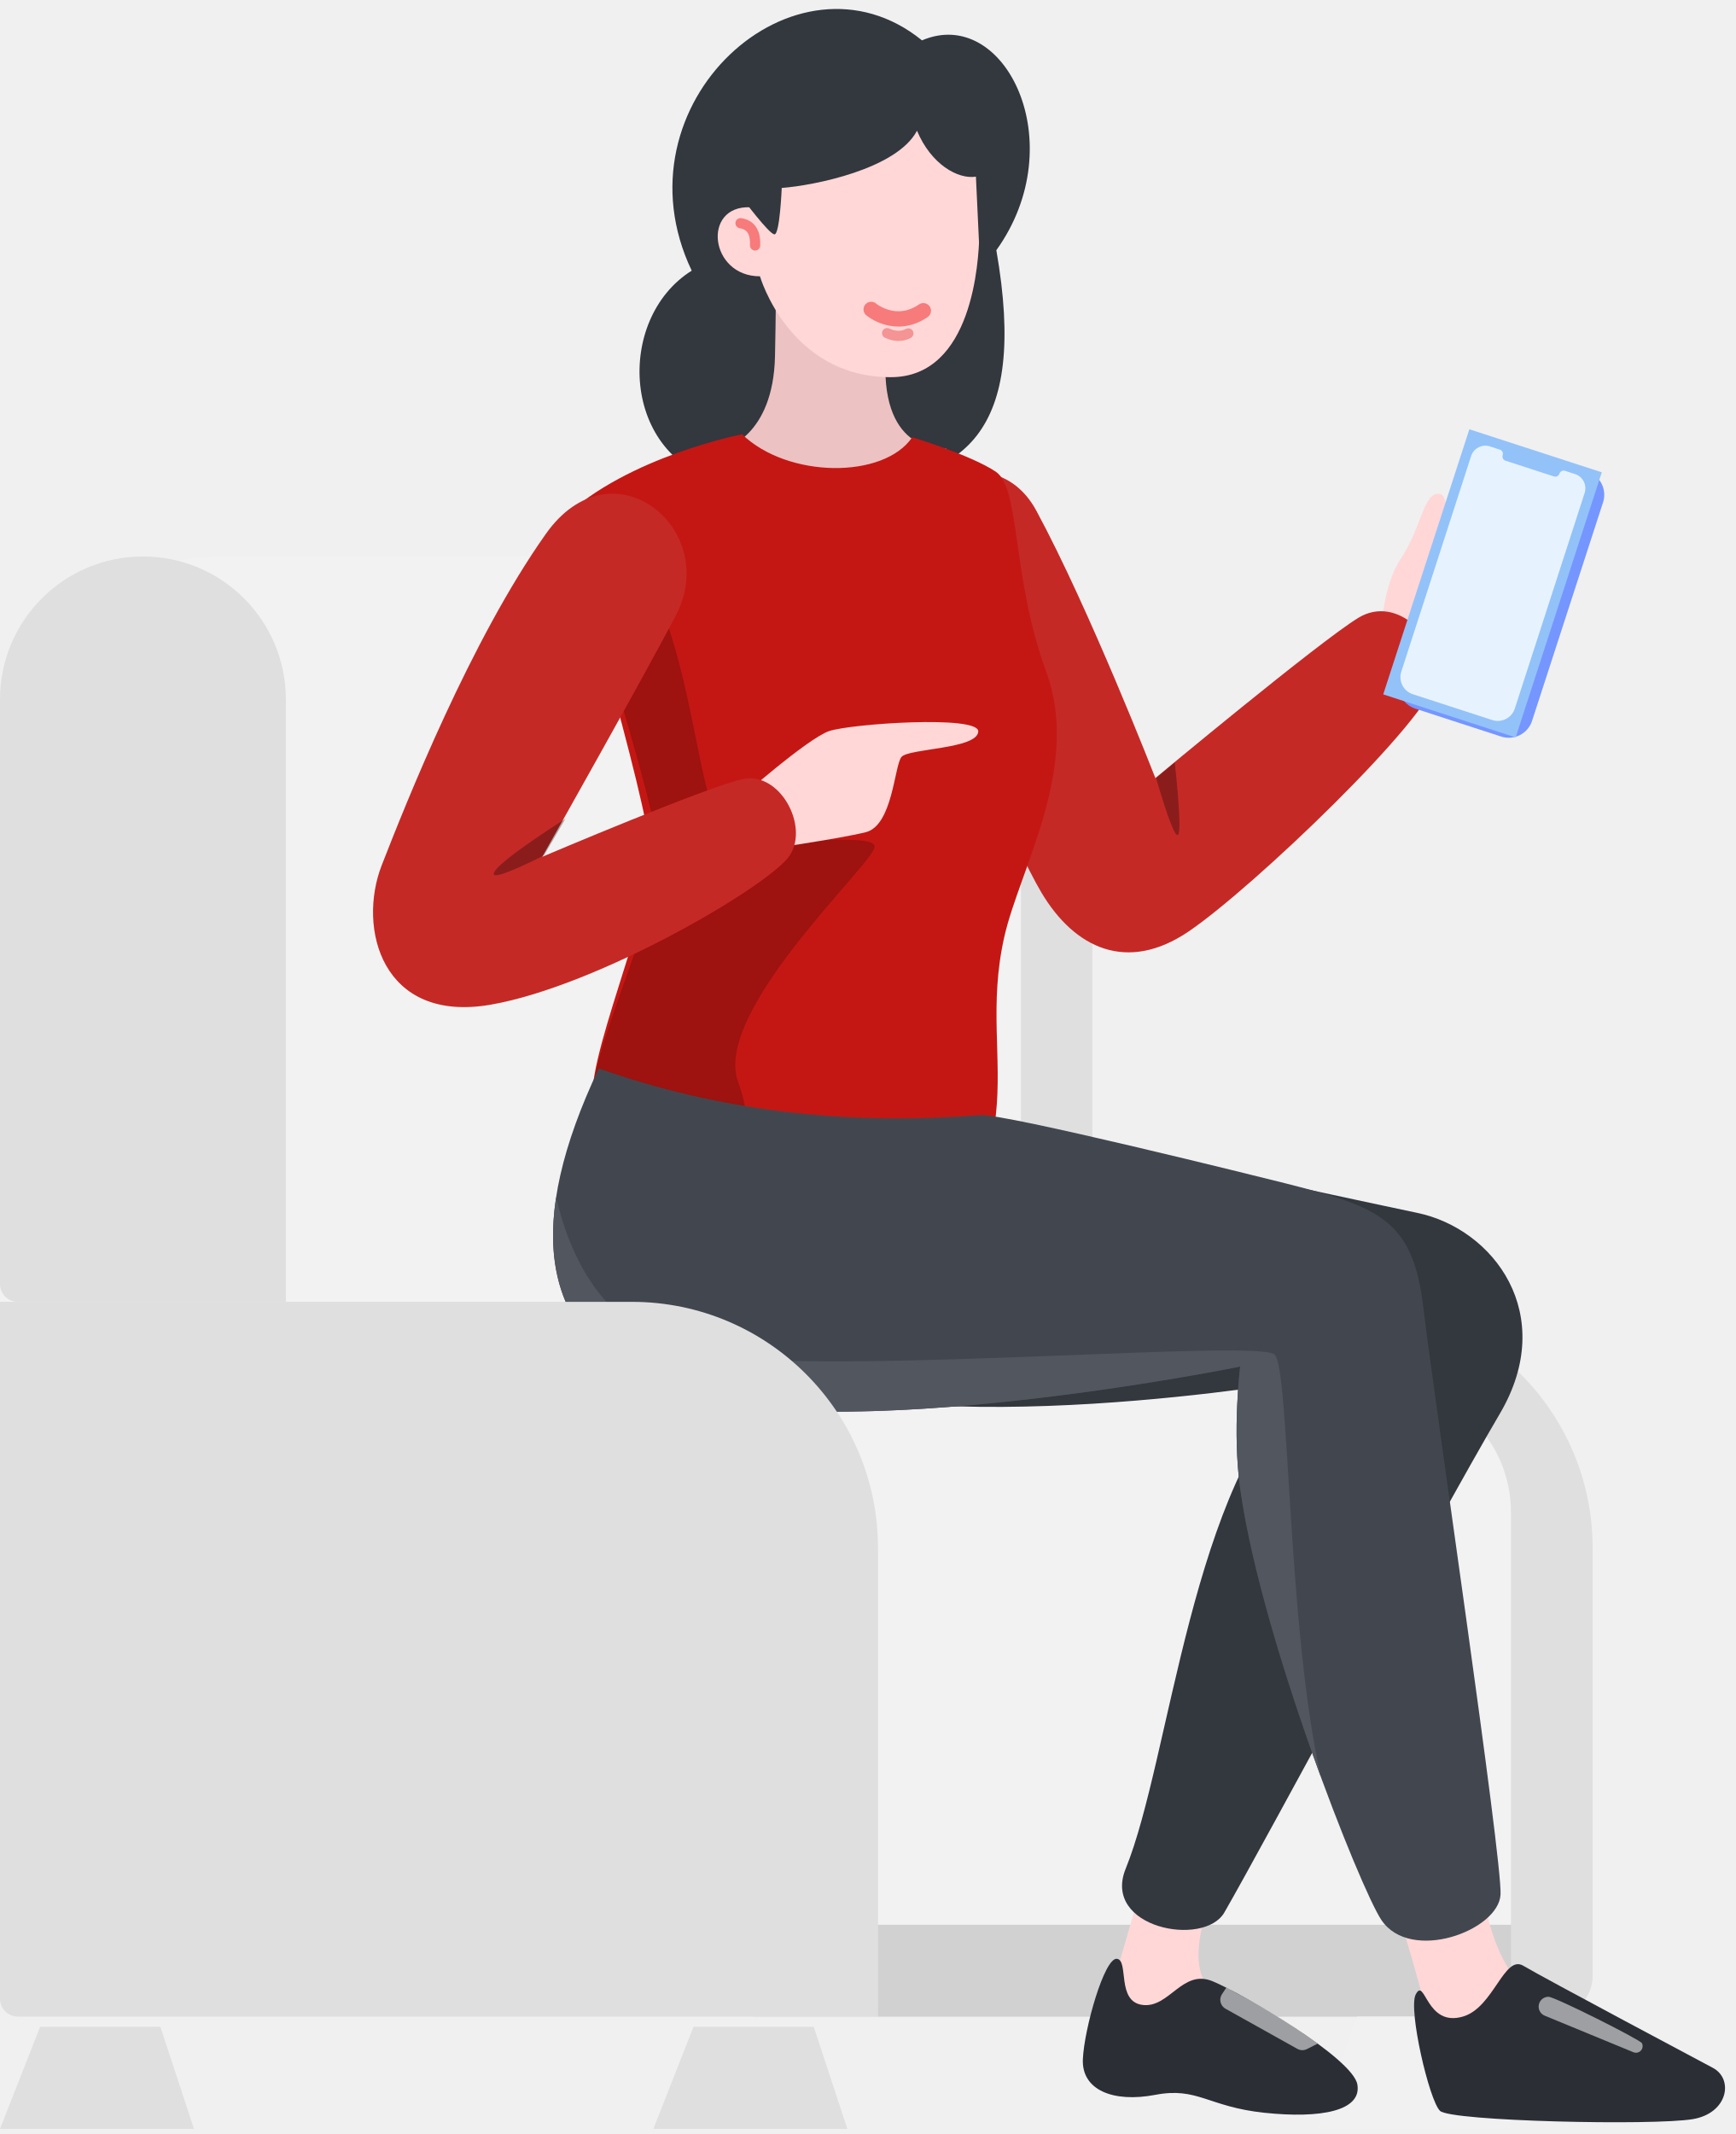
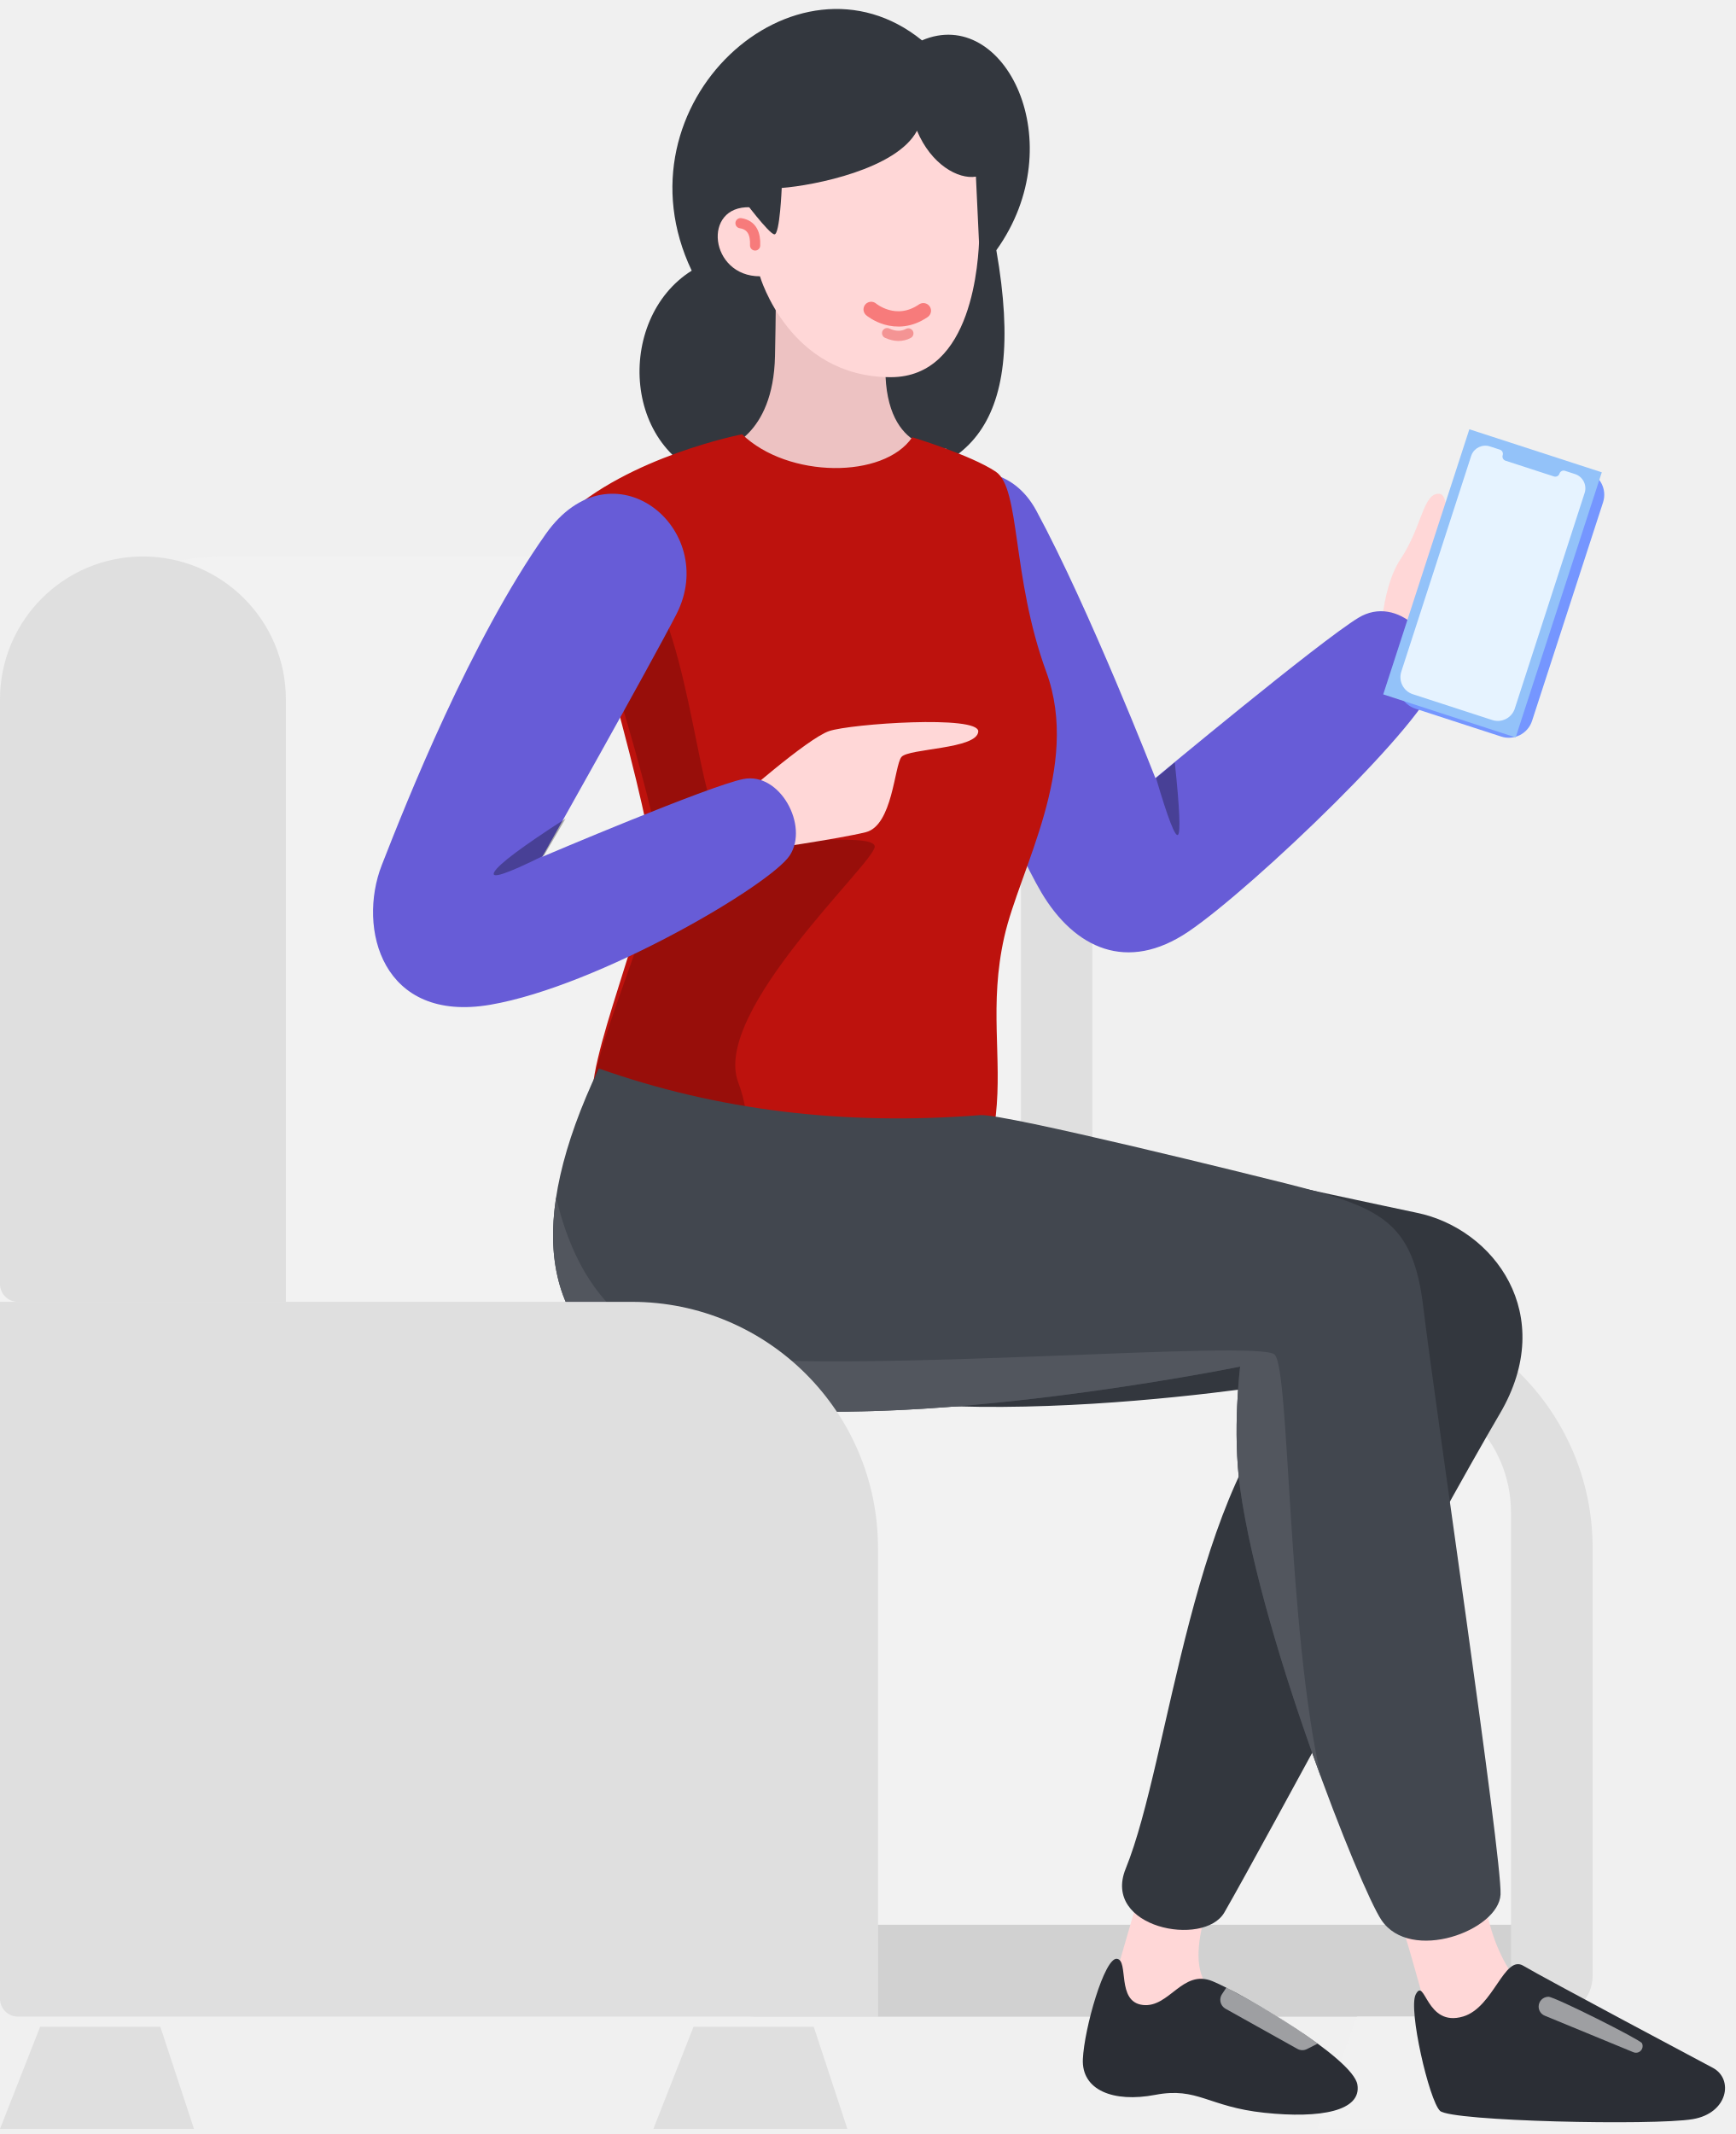
<svg xmlns="http://www.w3.org/2000/svg" width="170px" height="209px" viewBox="0 0 170 209" version="1.1">
  <g id="📝-Pages-New" stroke="none" stroke-width="1" fill="none" fill-rule="evenodd">
    <g id="FAQ" transform="translate(-336, -817)">
      <g id="Illustration" transform="translate(421, 921.5) scale(-1, 1) translate(-421, -921.5) translate(336, 817)">
        <path d="M38.111,127.5 L100,127.5 L100,127.5 L100,193.5 C100,195.709 98.209,197.5 96,197.5 L18,197.5 C15.791,197.5 14,195.709 14,193.5 L14,151.611 C14,138.295 24.795,127.5 38.111,127.5 Z" id="Rectangle" fill="#DFDFDF" />
        <polygon id="Rectangle" fill="#D1D1D1" points="22 188.5 84 188.5 84 197.5 22 197.5" />
        <polygon id="Path" fill="#DFDFDF" points="102.07 198.5 106 208.5 87 208.5 90.293 198.5" />
        <polygon id="Path" fill="#F1F1F1" points="37.07 197.5 41 208.5 22 208.5 25.293 197.5" />
        <polygon id="Path" fill="#DFDFDF" points="166.07 198.5 170 208.5 151 208.5 154.293 198.5" />
        <path d="M86.58,54.796 L100,54.5 L100,54.5 L100,134.5 L63,134.5 L63,78.901 C63,65.792 73.474,55.084 86.58,54.796 Z" id="Rectangle" fill="#DFDFDF" />
        <path d="M94.111,54.5 L148.16,54.5 C160.222,54.5 170,64.278 170,76.34 L170,133.753 C170,134.718 169.218,135.5 168.253,135.5 L70,135.5 L70,135.5 L70,78.611 C70,65.295 80.795,54.5 94.111,54.5 Z" id="Rectangle" fill="#F2F2F2" />
        <path d="M156,54.5 C163.732,54.5 170,60.768 170,68.5 L170,125.753 C170,126.718 169.218,127.5 168.253,127.5 L142,127.5 L142,127.5 L142,68.5 C142,60.768 148.268,54.5 156,54.5 Z" id="Rectangle" fill="#DFDFDF" />
        <path d="M34.6,135.5 L96,135.5 L96,135.5 L96,188.5 L22,188.5 L22,148.1 C22,141.141 27.641,135.5 34.6,135.5 Z" id="Rectangle" fill="#F2F2F2" />
        <g id="Wom1.4" transform="translate(67, 104.5) scale(-1, 1) translate(-67, -104.5) translate(0, 0.5)">
          <g id="Head" transform="translate(26.64127, 0.378756)">
            <path d="M8.147,46.319 C-1.785,44.004 -2.439,30.361 5.112,25.629 C-2.676,9.292 15.333,-6.928 27.669,3.075 C35.756,-0.389 42.476,13.129 34.951,23.628 C38.106,41.654 31.685,46.314 20.109,46.512 L8.147,46.319 Z" id="Path" fill="#33373E" />
            <path d="M8.271,43.06 C8.271,43.06 13.102,41.925 13.27,34.003 C13.437,26.08 13.32,23.376 13.32,23.376 L23.962,23.184 C23.962,23.184 24.078,32.013 24.08,35.207 C24.084,43.785 30.057,43.06 30.057,43.06 C30.057,43.06 28.815,50.016 19.172,50.558 C11.642,50.983 8.271,43.06 8.271,43.06 Z" id="Path" fill="#EDC2C2" />
            <path d="M10.839,19.42 C6.091,19.236 6.866,26.191 11.797,26.182 C11.797,26.182 14.662,36.062 24.607,36.062 C32.684,36.062 33.209,24.546 33.282,22.249 C33.361,19.8 33.371,11.753 33.371,11.753 L10.654,11.742 L10.839,19.42 Z" id="Path" fill="#FFD7D7" />
            <path d="M22.866,28.633 C22.866,28.633 24.498,31.274 27.688,30.334" id="Path" stroke="#F77B7B" stroke-width="1.5" stroke-linecap="round" transform="translate(25.27694, 29.58442) rotate(-18) translate(-25.27694, -29.58442) " />
            <path d="M24.249,31.785 C24.998,32.099 25.708,32.099 26.329,31.738" id="Path" stroke="#F49494" stroke-linecap="round" transform="translate(25.28918, 31.87678) rotate(2) translate(-25.28918, -31.87678) " />
            <path d="M11.057,23.277 C11.356,22.201 11.224,21.261 10.156,20.832" id="Path-8" stroke="#F77B7B" stroke-linecap="round" transform="translate(10.6761, 22.05471) rotate(-13) translate(-10.6761, -22.05471) " />
            <path d="M10.088,18.56 C10.088,18.56 12.69,22.055 13.217,22.073 C13.744,22.092 13.929,17.529 13.929,17.529 C17.121,17.285 25.199,15.675 27.18,11.924 C28.564,15.234 31.212,16.703 32.951,16.421 L33.281,23.452 L34.093,9.317 L9.451,9.317 L10.088,18.56 Z" id="Path" fill="#33373E" />
          </g>
          <g id="LLeg" transform="translate(30.04037, 107.25)">
            <path d="M53.497,75.9 C53.497,75.9 49.238,84.508 52.729,87.221 C56.226,89.934 65.463,95.019 65.463,95.019 L40.992,93.48 L46.431,74.705 L53.497,75.9 Z" id="Path" fill="#FFD7D7" />
            <path d="M43.359,84.092 C44.567,84.233 43.277,88.302 45.892,88.612 C48.501,88.921 49.769,85.066 52.731,86.288 C55.692,87.51 66.492,93.828 66.917,96.411 C67.347,98.994 63.324,99.754 57.805,99.17 C52.287,98.587 51.27,96.623 47.128,97.414 C42.99,98.205 39.891,96.944 40.027,93.919 C40.164,90.894 42.151,83.951 43.359,84.092 Z" id="Path" fill="#2B2E35" />
            <path d="M54.081,86.915 L53.655,87.554 C53.349,88.014 53.473,88.635 53.933,88.941 C53.954,88.956 53.977,88.969 54,88.982 L61.038,92.913 C61.329,93.075 61.681,93.082 61.978,92.931 L63.023,92.401 L63.023,92.401 C61.243,91.111 59.788,90.141 58.18,89.189 C56.945,88.459 55.578,87.706 54.081,86.915 Z" id="Path-14" fill-opacity="0.541" fill="#FFFFFF" />
            <path d="M16.635,0.026 C24.043,0.357 65.276,9.483 72.767,11.034 C80.258,12.584 86.591,20.974 80.879,30.689 C74.463,41.595 57.909,72.567 53.889,79.549 C51.9,83.005 41.864,81.067 44.221,75.267 C48.616,64.455 50.657,37.292 61.861,27.388 C61.861,27.388 24.181,33.951 7.905,26.434 C-3.924,20.969 -1.248,-0.775 16.635,0.026 Z" id="Path" fill="#33373E" />
          </g>
          <g id="LArm" transform="translate(52.38391, 45.76)">
            <path d="M46.782,17.675 C46.782,17.675 46.699,11.643 48.807,8.49 C50.916,5.338 50.999,1.989 52.595,2.099 C54.191,2.208 52.611,9.992 52.611,9.992 C52.611,9.992 54.636,9.218 56.09,8.239 C57.545,7.26 61.955,2.432 62.986,3.288 C64.734,4.745 61.919,12.967 60.386,14.61 C58.848,16.255 50.445,21.661 50.445,21.661 L46.782,17.675 Z" id="Path" fill="#FFD7D7" />
-             <path d="M1.256,14.061 C4.702,22.06 11.012,36.754 13.613,41.138 C16.873,46.628 22.014,49.047 28.033,44.973 C34.357,40.693 51.771,23.999 52.282,20.217 C52.788,16.435 48.526,11.898 44.669,14.247 C40.812,16.596 24.787,29.942 24.787,29.942 C24.787,29.942 18.32,13.351 13.117,3.74 C8.611,-4.575 -3.99,1.9 1.256,14.061 Z" id="Path" fill="#c52926" />
+             <path d="M1.256,14.061 C4.702,22.06 11.012,36.754 13.613,41.138 C16.873,46.628 22.014,49.047 28.033,44.973 C34.357,40.693 51.771,23.999 52.282,20.217 C52.788,16.435 48.526,11.898 44.669,14.247 C40.812,16.596 24.787,29.942 24.787,29.942 C24.787,29.942 18.32,13.351 13.117,3.74 C8.611,-4.575 -3.99,1.9 1.256,14.061 Z" id="Path" fill="#675CD7" />
            <path d="M24.854,29.951 C26.012,33.882 26.726,35.733 26.997,35.506 C27.268,35.278 27.164,32.913 26.687,28.41 L24.854,29.951 Z" id="Path" fill-opacity="0.303" fill="#000000" />
          </g>
          <g id="PhoneMini4" transform="translate(110.3976, 56.90821) scale(-1, 1) rotate(-18) translate(-110.3976, -56.90821) translate(102.3976, 42.40821)">
            <g id="Group-3" transform="translate(0, 0)">
              <path d="M2.834,1.009 L11.674,1.009 C12.999,1.009 14.074,2.083 14.074,3.409 L14.074,25.909 C14.074,27.234 12.999,28.309 11.674,28.309 L2.834,28.309 C1.509,28.309 0.434,27.234 0.434,25.909 L0.434,3.409 C0.434,2.083 1.509,1.009 2.834,1.009 Z" id="Rectangle" fill="#7596FF" fill-rule="nonzero" />
              <rect id="Rectangle" fill="#93C2F9" x="1.461" y="0.65" width="13.64" height="27.3" />
              <path d="M3.899,1.625 L4.934,1.625 C5.145,1.625 5.32,1.777 5.356,1.977 L5.363,2.055 C5.363,2.292 5.555,2.484 5.793,2.484 L10.781,2.484 C10.991,2.484 11.167,2.332 11.203,2.132 L11.21,2.055 C11.21,1.817 11.402,1.625 11.639,1.625 L12.669,1.625 C13.433,1.625 14.06,2.214 14.121,2.964 L14.126,3.085 L14.126,3.085 L14.106,25.285 C14.104,26.254 13.319,27.038 12.351,27.04 L4.167,27.04 C3.241,27.041 2.482,26.323 2.418,25.412 L2.413,25.287 C2.413,25.286 2.413,25.285 2.415,25.285 L2.434,3.09 C2.435,2.281 3.091,1.625 3.899,1.625 Z" id="Rectangle" fill="#E6F3FF" fill-rule="nonzero" />
            </g>
          </g>
          <g id="Body" transform="translate(19.19922, 42.03301)">
-             <path d="M0,8.15 C0,8.15 8.305,35.978 8.551,41.246 C8.797,46.514 1.758,61.997 2.957,65.911 C5.72,74.954 40.995,78.848 42.343,66.682 C42.971,61.009 41.663,55.917 43.17,49.231 C44.672,42.546 50.709,32.612 47.285,23.271 C43.861,13.931 44.778,5.29 42.329,3.657 C39.88,2.024 34.156,0.289 34.156,0.289 C31.372,4.389 21.973,4.329 17.489,-4.61852778e-14 C17.489,-4.61852778e-14 6.348,2.163 0,8.15 Z" id="Path" fill="#c41713" />
+             <path d="M0,8.15 C0,8.15 8.305,35.978 8.551,41.246 C8.797,46.514 1.758,61.997 2.957,65.911 C5.72,74.954 40.995,78.848 42.343,66.682 C42.971,61.009 41.663,55.917 43.17,49.231 C44.672,42.546 50.709,32.612 47.285,23.271 C43.861,13.931 44.778,5.29 42.329,3.657 C39.88,2.024 34.156,0.289 34.156,0.289 C31.372,4.389 21.973,4.329 17.489,-4.61852778e-14 C17.489,-4.61852778e-14 6.348,2.163 0,8.15 Z" id="Path" fill="#bd120d" />
            <path d="M7.442,12.657 C12.978,21.448 12.961,36.755 15.934,38.76 C18.907,40.764 30.479,38.797 30.479,40.385 C30.479,41.972 14.488,56.522 17.113,63.477 C18.487,67.119 18.115,70.377 15.994,73.251 L15.302,73.1 C9.002,71.675 3.936,69.117 2.957,65.911 C1.758,61.997 9.609,46.514 9.363,41.246 C9.154,36.774 2.553,16.046 0.563,9.882 C2.183,7.021 4.476,7.946 7.442,12.657 Z" id="Path" fill-opacity="0.199" fill="#000000" />
          </g>
          <g id="RArm" transform="translate(0, 47.85625)">
            <path d="M36.081,30.158 C36.081,30.158 43.076,23.962 45.217,23.243 C47.359,22.524 59.9,21.661 59.821,23.285 C59.731,25.026 52.995,24.926 52.297,25.782 C51.599,26.638 51.44,32.491 48.802,33.148 C46.169,33.805 38.275,34.938 38.275,34.938 L36.081,30.158 Z" id="Path" fill="#FFD7D7" />
-             <path d="M17.471,3.926 C10.102,14.334 3.81,30.189 1.395,36.371 C-1.021,42.552 1.416,51.876 12.036,50.045 C22.637,48.22 39.504,38.3 41.37,35.406 C43.237,32.513 40.401,27.247 36.831,27.937 C33.523,28.574 17.116,35.556 17.116,35.556 C17.116,35.556 27.672,16.832 30.249,11.813 C34.554,3.431 23.963,-5.246 17.471,3.926 Z" id="Path" fill="#c52926" />
+             <path d="M17.471,3.926 C10.102,14.334 3.81,30.189 1.395,36.371 C-1.021,42.552 1.416,51.876 12.036,50.045 C22.637,48.22 39.504,38.3 41.37,35.406 C43.237,32.513 40.401,27.247 36.831,27.937 C33.523,28.574 17.116,35.556 17.116,35.556 C17.116,35.556 27.672,16.832 30.249,11.813 C34.554,3.431 23.963,-5.246 17.471,3.926 Z" id="Path" fill="#675CD7" />
            <path d="M17.283,35.428 C13.598,37.26 11.98,37.792 12.429,37.024 C12.879,36.255 15.2,34.521 19.393,31.821 L17.283,35.428 Z" id="Path" fill-opacity="0.303" fill="#000000" />
          </g>
          <g id="RLeg" transform="translate(17.86184, 104)">
            <path d="M91.408,79.495 C91.408,79.495 91.279,89.628 99.622,93.416 C107.96,97.204 113.9,96.976 113.144,99.904 C112.388,102.833 90.686,102.714 88.659,100.424 C86.932,98.476 83.176,80.333 82.141,81.72 L91.408,79.495 Z" id="Path" fill="#FFD7D7" />
            <path d="M84.807,90.837 C85.739,89.036 85.797,94.103 89.472,92.987 C92.454,92.08 93.474,86.893 95.358,88.029 C97.243,89.165 113.83,97.974 113.925,98.027 C115.967,99.128 115.397,102.463 111.947,103.045 C108.114,103.692 88.254,103.257 87.189,102.234 C86.123,101.212 84.06,92.282 84.807,90.837 Z" id="Path" fill="#2B2E35" />
            <path d="M97.812,91.059 C97.812,91.059 97.812,91.059 97.812,91.059 C97.28,91.059 96.849,91.49 96.849,92.022 C96.849,92.412 97.084,92.764 97.445,92.912 L106.135,96.493 C106.468,96.63 106.849,96.471 106.986,96.139 C107.056,95.968 107.051,95.775 106.971,95.609 C106.971,95.609 106.971,95.609 106.971,95.609 C106.809,95.271 98.437,91.059 97.812,91.059 Z" id="Path-14" fill-opacity="0.541" fill="#FFFFFF" />
            <path d="M4.789,0.143 C-2.392,15.318 -0.936,25.511 9.154,30.722 C23.792,38.281 67.612,29.341 67.612,29.341 C67.612,29.341 66.829,35.65 67.612,41.277 C69.657,55.972 79.383,80.456 81.441,83.533 C84.286,87.787 92.955,84.579 93.118,81.036 C93.282,77.494 86.583,32.251 85.565,23.623 C84.552,14.995 81.352,13.742 72.008,11.383 C69.862,10.842 44.476,4.528 42.151,4.712 C28.829,5.766 16.375,4.243 4.789,0.143 Z" id="Path" fill="#42474F" />
            <path d="M16.595,28.373 C31.087,29.998 69.453,26.648 70.994,28.17 C72.465,29.624 72.22,54.905 75.52,69.538 L75.018,68.156 C71.914,59.53 68.692,49.038 67.612,41.277 C66.829,35.65 67.612,29.341 67.612,29.341 L65.845,29.683 C57.515,31.249 22.035,37.374 9.154,30.722 C2.175,27.118 -0.673,21.13 0.61,12.759 C2.819,22.221 8.148,27.426 16.595,28.373 Z" id="Path" fill="#52565E" />
          </g>
        </g>
        <path d="M108.111,127.5 L170,127.5 L170,127.5 L170,195.753 C170,196.718 169.218,197.5 168.253,197.5 L84,197.5 L84,197.5 L84,151.611 C84,138.295 94.795,127.5 108.111,127.5 Z" id="Rectangle" fill="#DFDFDF" />
      </g>
    </g>
  </g>
</svg>
